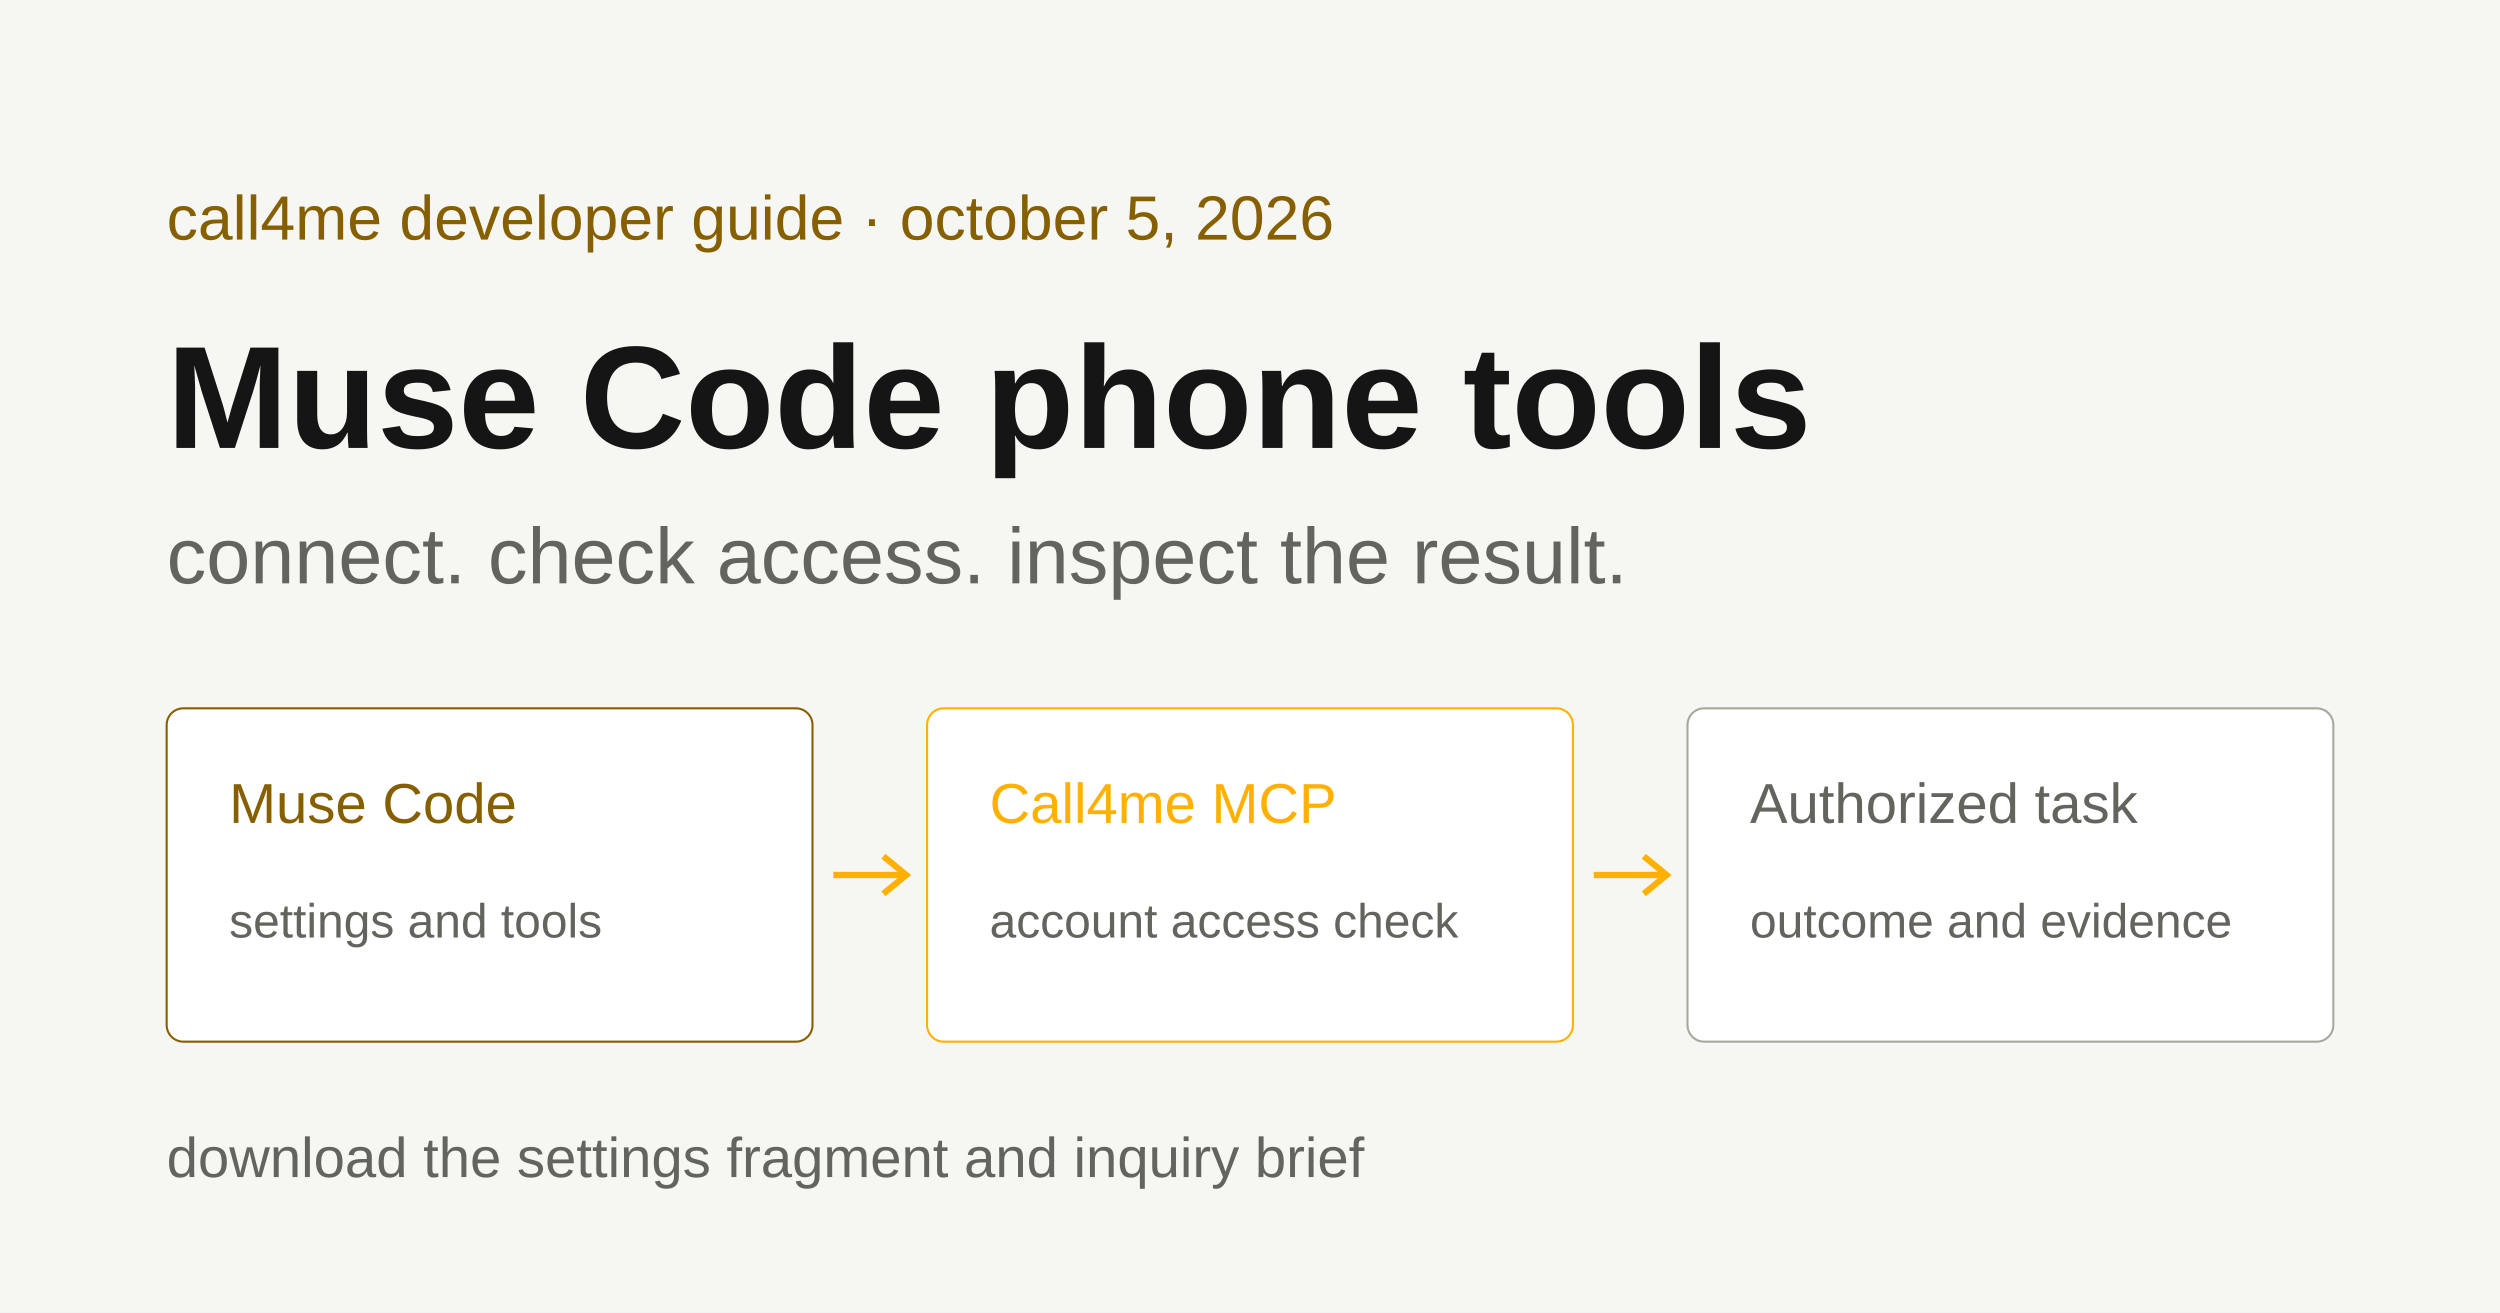
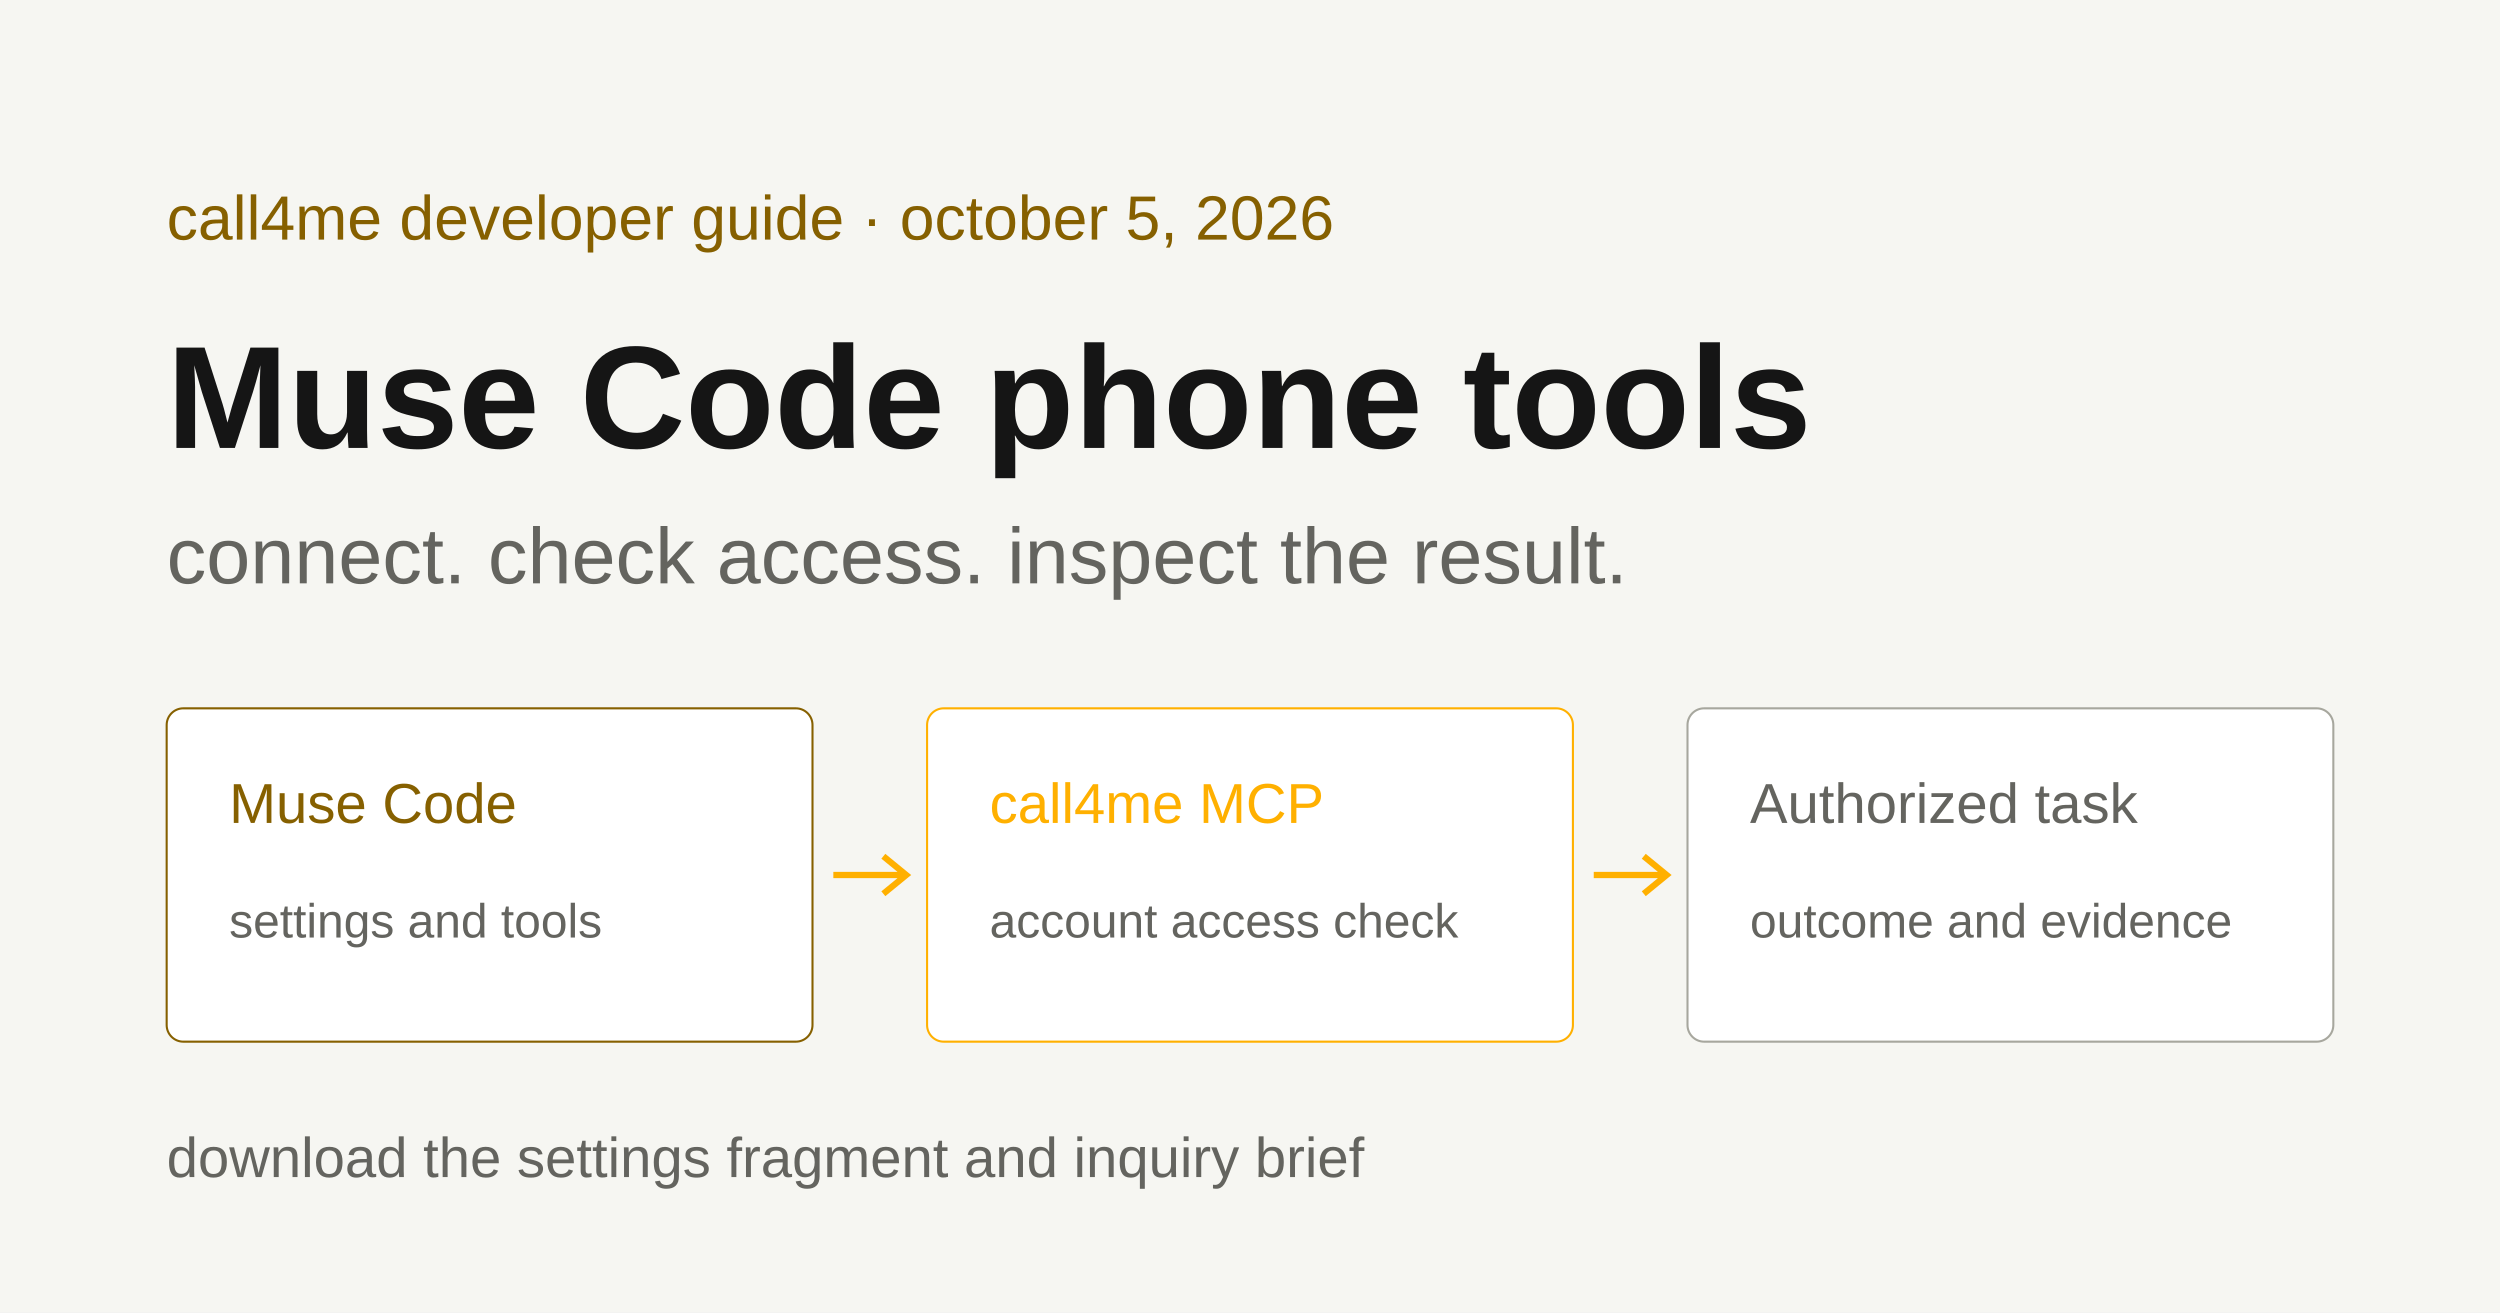
<svg xmlns="http://www.w3.org/2000/svg" width="1200" height="630" viewBox="0 0 1200 630">
  <rect width="1200" height="630" fill="#f6f6f2" />
  <text x="80" y="115" font-family="Arial, Helvetica, sans-serif" fill="#866000" font-size="30">call4me developer guide · october 5, 2026</text>
  <text x="80" y="215" font-family="Arial, Helvetica, sans-serif" fill="#151515" font-weight="700" font-size="70">Muse Code phone tools</text>
  <text x="80" y="280" font-family="Arial, Helvetica, sans-serif" fill="#64645f" font-size="38">connect. check access. inspect the result.</text>
  <g font-family="Arial, Helvetica, sans-serif" font-size="27">
    <rect x="80" y="340" width="310" height="160" rx="8" fill="#ffffff" stroke="#866000" />
    <rect x="445" y="340" width="310" height="160" rx="8" fill="#ffffff" stroke="#ffb000" />
    <rect x="810" y="340" width="310" height="160" rx="8" fill="#ffffff" stroke="#a7a79e" />
    <text x="110" y="395" fill="#866000">Muse Code</text>
    <text x="110" y="450" fill="#64645f" font-size="23">settings and tools</text>
-     <text x="475" y="395" fill="#ffb000">Call4me MCP</text>
+     <text x="475" y="395" fill="#ffb000">call4me MCP</text>
    <text x="475" y="450" fill="#64645f" font-size="23">account access check</text>
    <text x="840" y="395" fill="#64645f">Authorized task</text>
    <text x="840" y="450" fill="#64645f" font-size="23">outcome and evidence</text>
  </g>
  <path d="M400 420 H435 M424 411 L435 420 L424 429 M765 420 H800 M789 411 L800 420 L789 429" fill="none" stroke="#ffb000" stroke-width="3" />
  <text x="80" y="565" font-family="Arial, Helvetica, sans-serif" fill="#64645f" font-size="27">download the settings fragment and inquiry brief</text>
</svg>
